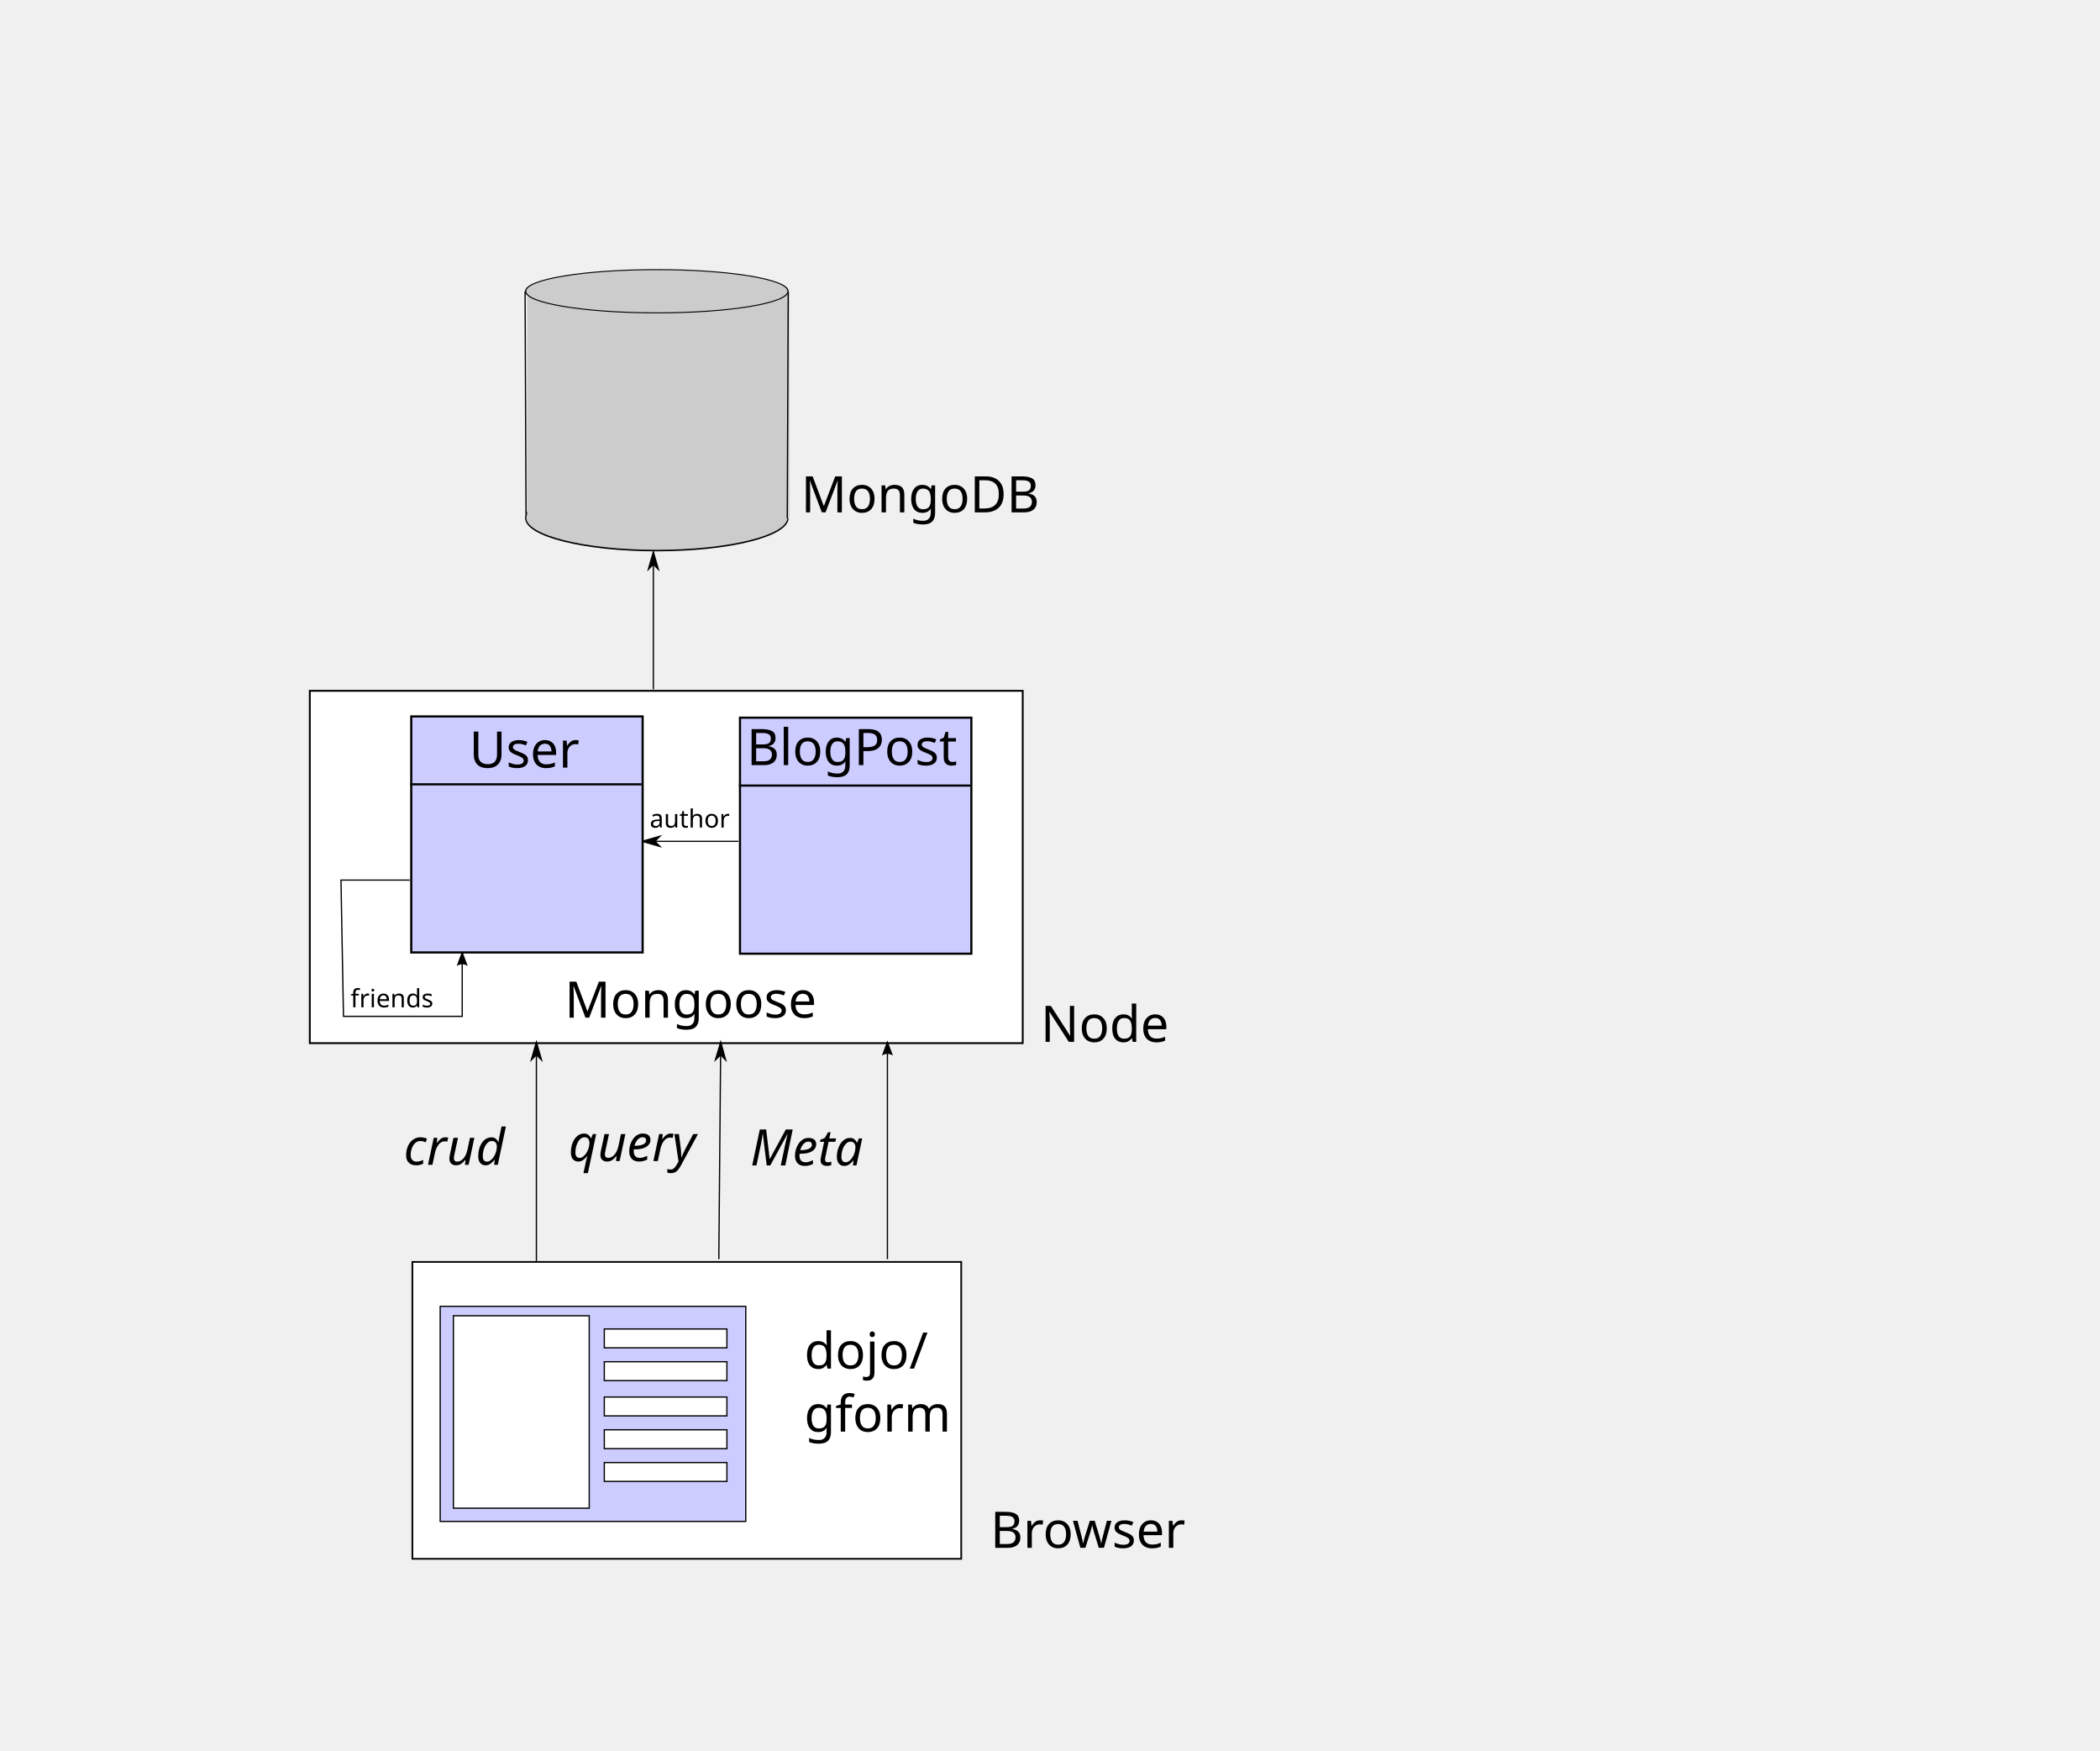
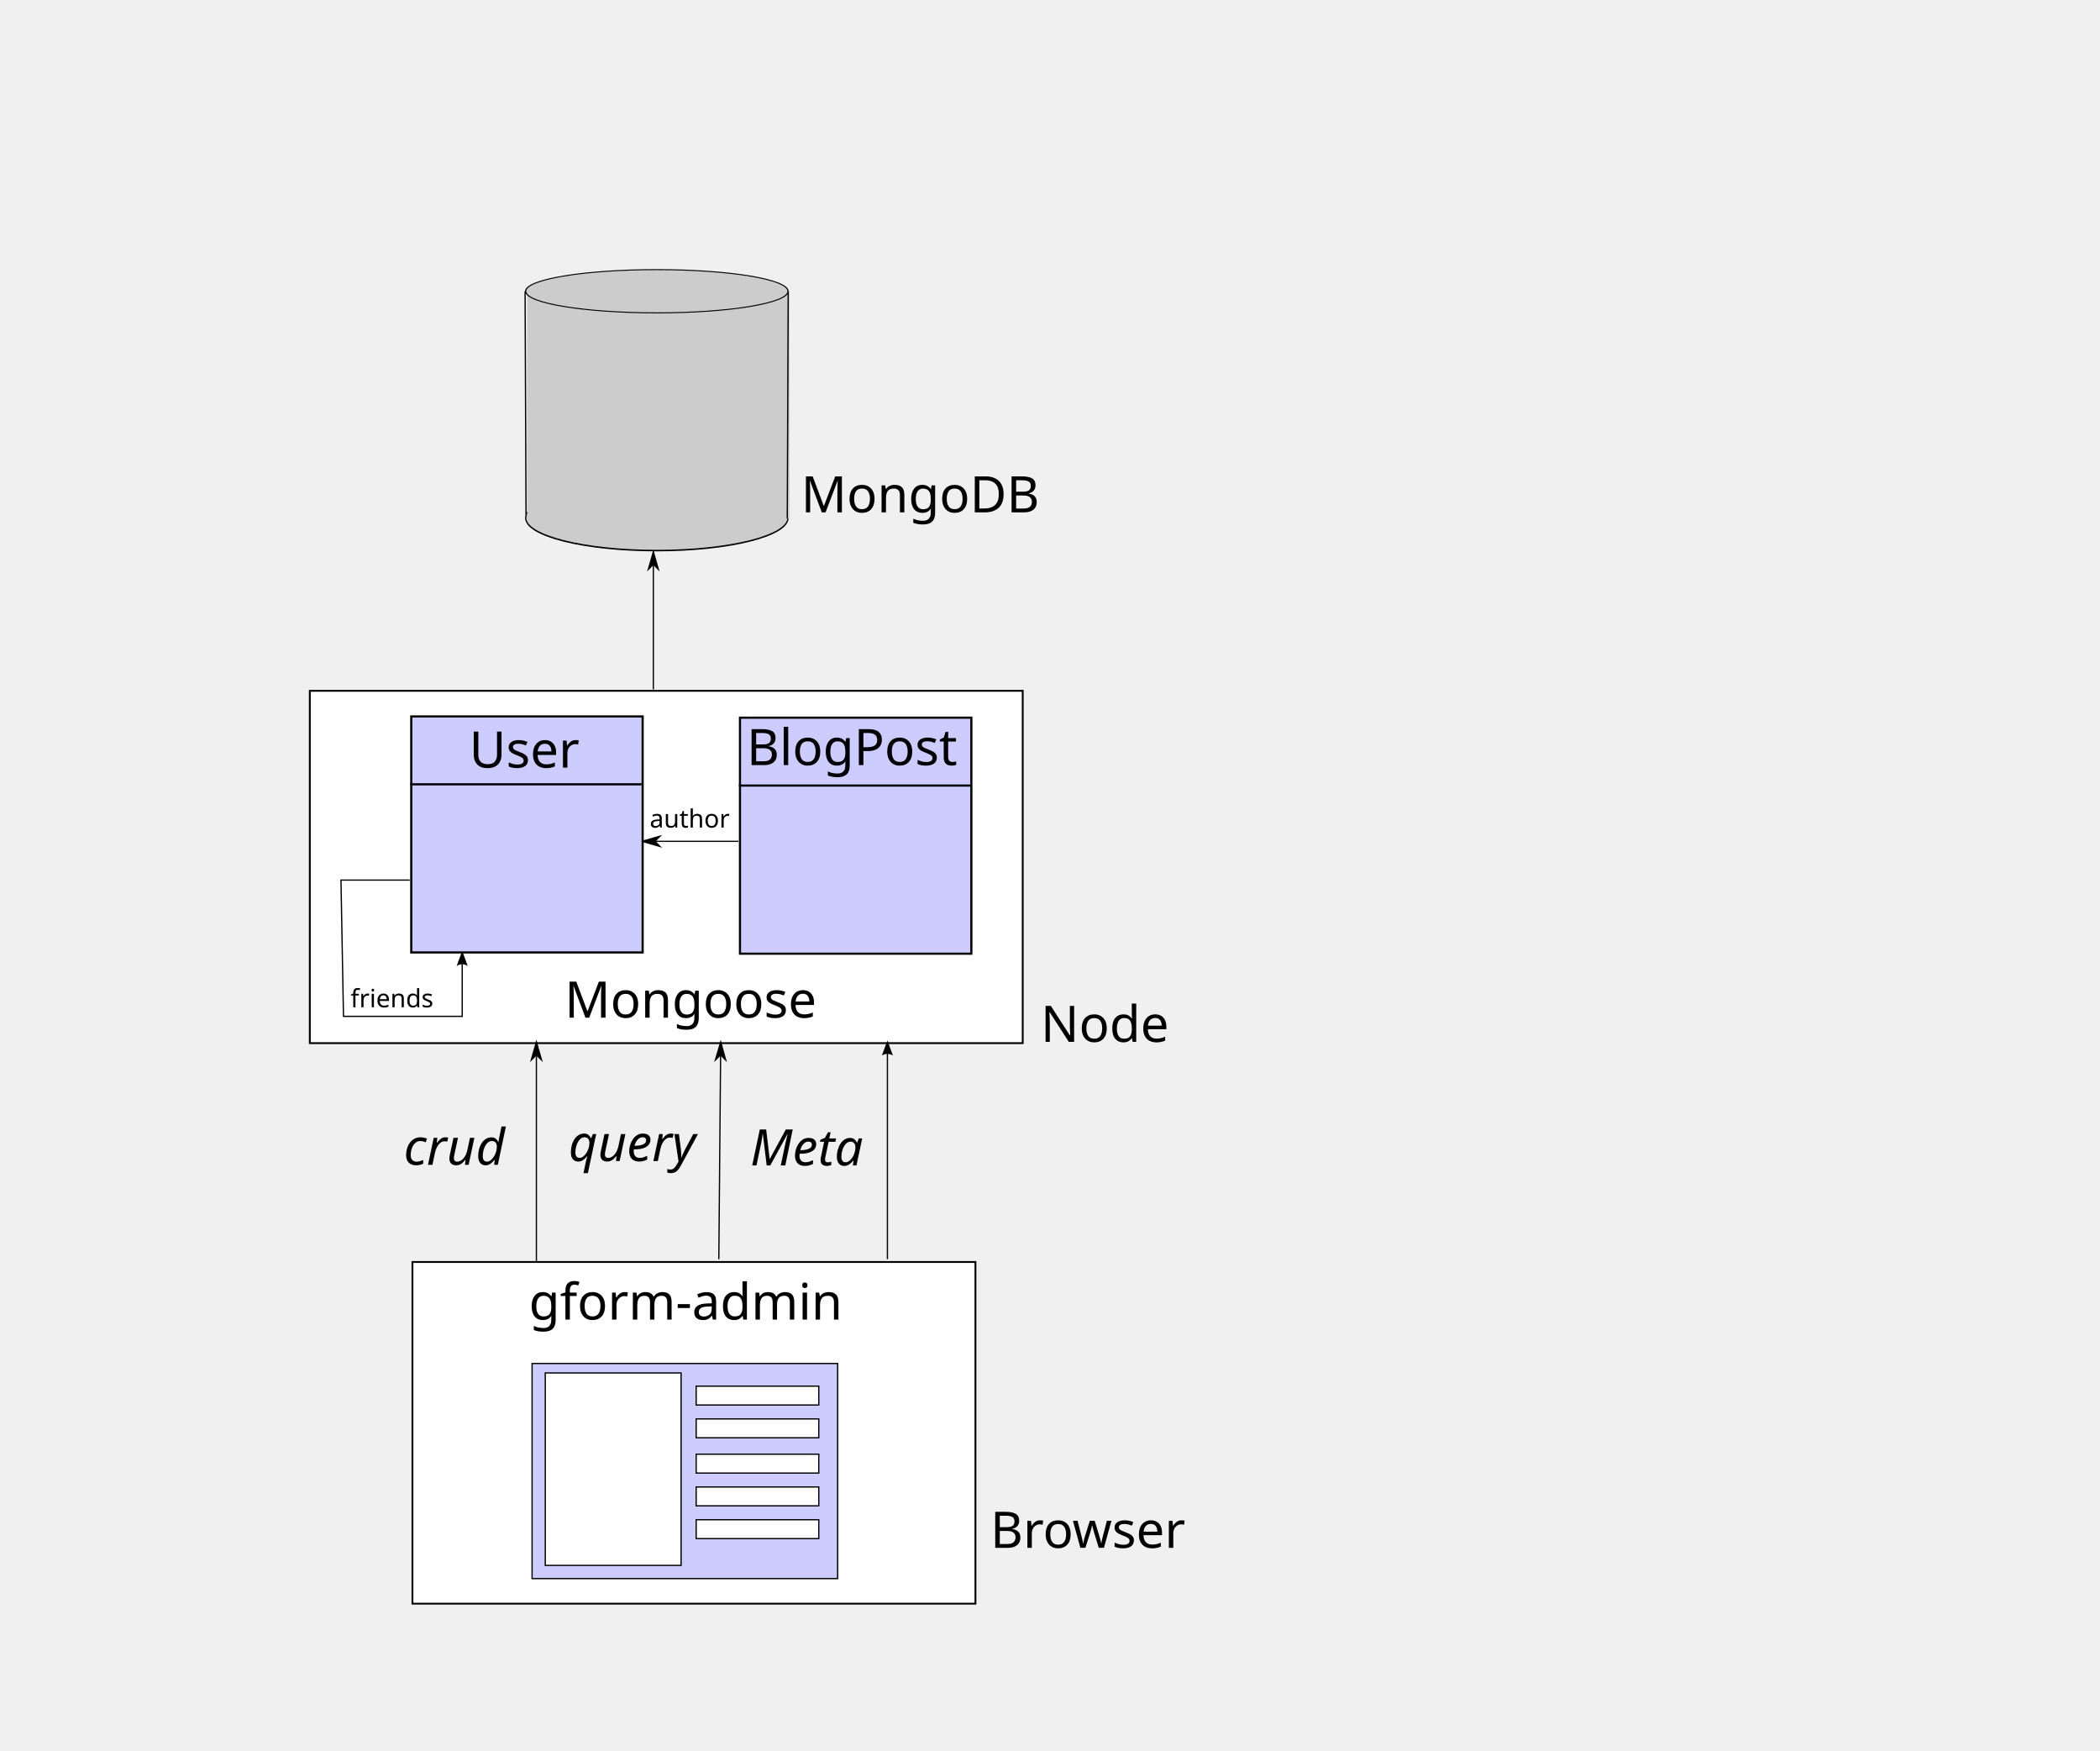
<svg xmlns="http://www.w3.org/2000/svg" xmlns:ns1="http://www.openswatchbook.org/uri/2009/osb" width="1200" height="1000" id="svg2" version="1.1">
  <defs id="defs4">
    <marker orient="auto" refY="0" refX="0" id="Arrow1Lend" style="overflow:visible">
      <path id="path3909" d="M 0,0 5,-5 -12.5,0 5,5 0,0 z" style="fill-rule:evenodd;stroke:#000000;stroke-width:1pt;marker-start:none" transform="matrix(-0.8,0,0,-0.8,-10,0)" />
    </marker>
    <marker orient="auto" refY="0" refX="0" id="Arrow1Lstart" style="overflow:visible">
      <path id="path3906" d="M 0,0 5,-5 -12.5,0 5,5 0,0 z" style="fill-rule:evenodd;stroke:#000000;stroke-width:1pt;marker-start:none" transform="matrix(0.8,0,0,0.8,10,0)" />
    </marker>
    <marker orient="auto" refY="0" refX="0" id="Arrow2Lend" style="overflow:visible">
      <path id="path3927" style="font-size:12px;fill-rule:evenodd;stroke-width:0.625;stroke-linejoin:round" d="M 8.719,4.034 -2.207,0.016 8.719,-4.002 c -1.745,2.372 -1.735,5.617 -6e-7,8.035 z" transform="matrix(-1.1,0,0,-1.1,-1.1,0)" />
    </marker>
    <linearGradient id="linearGradient3755" ns1:paint="solid">
      <stop style="stop-color:#0000ff;stop-opacity:1;" offset="0" id="stop3757" />
    </linearGradient>
  </defs>
  <g id="layer1" transform="translate(-45.49256,-40.79033)">
    <rect style="fill:#ffffff;stroke:#000000;stroke-width:1.048;stroke-linecap:butt;stroke-linejoin:miter;stroke-miterlimit:4;stroke-opacity:1;stroke-dasharray:none;fill-opacity:1" id="rect2985" width="407.372" height="201.275" x="222.529" y="435.445" />
-     <rect style="fill:#ffffff;stroke:#000000;stroke-width:0.963;stroke-miterlimit:4;stroke-opacity:1;stroke-dasharray:none;fill-opacity:1" id="rect3786" width="313.631" height="169.614" x="281.133" y="761.704" />
+     <rect style="fill:#ffffff;fill-opacity:1;stroke:#000000;stroke-width:1.046;stroke-miterlimit:4;stroke-opacity:1;stroke-dasharray:none" id="rect3786" width="321.714" height="195.196" x="281.174" y="761.745" />
    <text xml:space="preserve" style="font-size:28.8px;font-style:normal;font-weight:normal;line-height:125%;letter-spacing:0px;word-spacing:0px;fill:#000000;fill-opacity:1;stroke:none;font-family:Sans" x="503.243" y="333.499" id="text3855">
      <tspan id="tspan3857" x="503.243" y="333.499">MongoDB</tspan>
    </text>
    <text xml:space="preserve" style="font-size:28.8px;font-style:normal;font-weight:normal;line-height:125%;letter-spacing:0px;word-spacing:0px;fill:#000000;fill-opacity:1;stroke:none;font-family:Sans" x="640.184" y="636.003" id="text3859">
      <tspan id="tspan3861" x="640.184" y="636.003">Node</tspan>
    </text>
    <text xml:space="preserve" style="font-size:28.8px;font-style:normal;font-weight:normal;line-height:125%;letter-spacing:0px;word-spacing:0px;fill:#000000;fill-opacity:1;stroke:none;font-family:Sans" x="368.175" y="622.163" id="text5299">
      <tspan id="tspan5301" x="368.175" y="622.163">Mongoose</tspan>
    </text>
    <path style="fill:none;stroke:#000000;stroke-width:0.705px;stroke-linecap:butt;stroke-linejoin:miter;stroke-opacity:1;marker-end:url(#Arrow1Lend)" d="m 418.834,434.616 c 0,-78.505 0,-78.505 0,-78.505" id="path5303" />
    <text xml:space="preserve" style="font-size:28.8px;font-style:normal;font-weight:normal;line-height:125%;letter-spacing:0px;word-spacing:0px;fill:#000000;fill-opacity:1;stroke:none;font-family:Sans" x="611.408" y="925.049" id="text5493">
      <tspan id="tspan5495" x="611.408" y="925.049">Browser</tspan>
    </text>
-     <g id="g6224" transform="matrix(0.72,0,0,0.72,189.2504,182.43)">
+     <g id="g6224" transform="matrix(0.72,0,0,0.72,241.7476,215.0949)">
      <rect y="839.785" x="149.702" height="170.661" width="242.518" id="rect5497" style="fill:#ccccff;fill-opacity:1;stroke:#000000;stroke-width:1;stroke-miterlimit:4;stroke-opacity:1;stroke-dasharray:none" />
      <rect y="857.749" x="279.943" height="14.97" width="97.306" id="rect5499" style="fill:#ffffff;fill-opacity:1;stroke:#000000;stroke-width:1;stroke-miterlimit:4;stroke-opacity:1;stroke-dasharray:none" />
      <rect style="fill:#ffffff;fill-opacity:1;stroke:#000000;stroke-width:1;stroke-miterlimit:4;stroke-opacity:1;stroke-dasharray:none" id="rect5525" width="97.306" height="14.97" x="279.943" y="883.749" />
      <rect y="911.749" x="279.943" height="14.97" width="97.306" id="rect5527" style="opacity:0.99;fill:#ffffff;fill-opacity:1;stroke:#000000;stroke-width:1;stroke-miterlimit:4;stroke-opacity:1;stroke-dasharray:none" />
      <rect style="fill:#ffffff;fill-opacity:1;stroke:#000000;stroke-width:1;stroke-miterlimit:4;stroke-opacity:1;stroke-dasharray:none" id="rect5529" width="97.306" height="14.97" x="279.943" y="937.749" />
      <rect y="963.749" x="279.943" height="14.97" width="97.306" id="rect5531" style="fill:#ffffff;fill-opacity:1;stroke:#000000;stroke-width:1;stroke-miterlimit:4;stroke-opacity:1;stroke-dasharray:none" />
      <rect y="847.27" x="160.181" height="152.696" width="107.786" id="rect5533" style="fill:#ffffff;fill-opacity:1;stroke:#000000;stroke-width:1;stroke-miterlimit:4;stroke-opacity:1;stroke-dasharray:none" />
    </g>
-     <text xml:space="preserve" style="font-size:28.8px;font-style:normal;font-weight:normal;line-height:125%;letter-spacing:0px;word-spacing:0px;fill:#000000;fill-opacity:1;stroke:none;font-family:Sans" x="505.062" y="822.644" id="text5535">
-       <tspan id="tspan5537" x="505.062" y="822.644">dojo/</tspan>
-       <tspan x="505.062" y="858.644" id="tspan5539">gform</tspan>
+     <text xml:space="preserve" style="font-size:28.8px;font-style:normal;font-weight:normal;line-height:125%;letter-spacing:0px;word-spacing:0px;fill:#000000;fill-opacity:1;stroke:none;font-family:Sans" x="347.738" y="794.646" id="text5535">
+       <tspan x="347.738" y="794.646" id="tspan5539">gform-admin</tspan>
    </text>
    <path style="fill:none;stroke:#000000;stroke-width:0.72px;stroke-linecap:butt;stroke-linejoin:miter;stroke-opacity:1;marker-end:url(#Arrow1Lend)" d="m 352.007,761.207 0,-125.031" id="path5541" />
    <path style="fill:none;stroke:#000000;stroke-width:0.72px;stroke-linecap:butt;stroke-linejoin:miter;stroke-opacity:1;marker-end:url(#Arrow2Lend)" d="m 552.591,760.129 0,-123.953" id="path5543" />
    <text xml:space="preserve" style="font-size:28.8px;font-style:normal;font-weight:normal;line-height:125%;letter-spacing:0px;word-spacing:0px;fill:#000000;fill-opacity:1;stroke:none;font-family:Sans" x="276.203" y="706.236" id="text5917">
      <tspan id="tspan5919" x="276.203" y="706.236" style="font-style:italic;-inkscape-font-specification:Sans Italic">crud</tspan>
    </text>
    <text xml:space="preserve" style="font-size:28.8px;font-style:normal;font-weight:normal;line-height:125%;letter-spacing:0px;word-spacing:0px;fill:#000000;fill-opacity:1;stroke:none;font-family:Sans" x="474.175" y="706.589" id="text5921">
      <tspan id="tspan5923" x="474.175" y="706.589" style="font-style:italic;-inkscape-font-specification:Sans Italic">Meta</tspan>
    </text>
    <path style="fill:none;stroke:#000000;stroke-width:0.72px;stroke-linecap:butt;stroke-linejoin:miter;stroke-opacity:1;marker-end:url(#Arrow1Lend)" d="m 456.248,760.129 1.078,-123.953" id="path5925" />
    <text xml:space="preserve" style="font-size:28.8px;font-style:normal;font-weight:normal;line-height:125%;letter-spacing:0px;word-spacing:0px;fill:#000000;fill-opacity:1;stroke:none;font-family:Sans" x="370.33" y="704.089" id="text5927">
      <tspan id="tspan5929" x="370.33" y="704.089" style="font-style:italic;-inkscape-font-specification:Sans Italic">query</tspan>
    </text>
    <g id="g6155" transform="matrix(0.72,0,0,0.72,189.2504,182.43)">
      <path style="fill:#cccccc;fill-opacity:1;stroke:#000000;stroke-width:1;stroke-miterlimit:4;stroke-opacity:1;stroke-dasharray:none" id="path3848" d="m 322.614,447.755 c 0,12.03 -47.707,21.782 -106.557,21.782 -58.85,0 -106.557,-9.752 -106.557,-21.782 0,-12.03 47.707,-21.782 106.557,-21.782 58.85,0 106.557,9.752 106.557,21.782 z" transform="matrix(0.9770288,0,0,1.192231,110.5554,-319.6485)" />
      <rect y="33.904" x="218.691" height="180.854" width="208.218" id="rect3818" style="fill:#cccccc;fill-opacity:1;stroke:none" />
      <path transform="matrix(0.9770288,0,0,0.7876995,110.5554,-318.3286)" d="m 322.614,447.755 c 0,12.03 -47.707,21.782 -106.557,21.782 -58.85,0 -106.557,-9.752 -106.557,-21.782 0,-12.03 47.707,-21.782 106.557,-21.782 58.85,0 106.557,9.752 106.557,21.782 z" id="path3822" style="fill:#cccccc;fill-opacity:1;stroke:#000000;stroke-width:1;stroke-miterlimit:4;stroke-opacity:1;stroke-dasharray:none" />
      <path id="path6120" d="M 217.817,211.784 C 217.068,34.387 217.068,34.387 217.068,34.387" style="fill:none;stroke:#000000;stroke-width:1px;stroke-linecap:butt;stroke-linejoin:miter;stroke-opacity:1" />
      <path id="path6122" d="m 425.154,214.765 c 0,-6.013 0.749,-179.63 0.749,-179.63" style="fill:none;stroke:#000000;stroke-width:1.002px;stroke-linecap:butt;stroke-linejoin:miter;stroke-opacity:1" />
    </g>
    <g id="g6204" transform="matrix(0.72,0,0,0.72,774.8858,184.7632)">
      <g id="g6190">
        <g transform="translate(-262.8213,44.12648)" id="g3877" style="fill:#ccccff;fill-opacity:1">
          <rect style="fill:#ccccff;fill-opacity:1;stroke:#000000;stroke-width:1.709;stroke-miterlimit:4;stroke-opacity:1;stroke-dasharray:none" id="rect3879" width="183.628" height="187.27" x="-162.94" y="325.35" />
          <path style="fill:#ccccff;fill-opacity:1;stroke:#000000;stroke-width:1.709px;stroke-linecap:butt;stroke-linejoin:miter;stroke-opacity:1" d="m 19.852,379.222 -183.628,0 0,0" id="path3881" />
        </g>
        <text id="text3883" y="407.115" x="-420.413" style="font-size:40px;font-style:normal;font-weight:normal;line-height:125%;letter-spacing:0px;word-spacing:0px;fill:#000000;fill-opacity:1;stroke:none;font-family:Sans" xml:space="preserve">
          <tspan y="407.115" x="-420.413" id="tspan3885">BlogPost</tspan>
        </text>
      </g>
      <path id="path4531" d="m -503.369,467.593 c 75.388,0 76.38,0 76.38,0" style="fill:none;stroke:#000000;stroke-width:1px;stroke-linecap:butt;stroke-linejoin:miter;stroke-opacity:1;marker-start:url(#Arrow1Lstart);marker-end:none" />
      <text id="text4715" y="456.681" x="-497.417" style="font-size:40px;font-style:normal;font-weight:normal;line-height:125%;letter-spacing:0px;word-spacing:0px;fill:#000000;fill-opacity:1;stroke:none;font-family:Sans" xml:space="preserve">
        <tspan style="font-size:20px" y="456.681" x="-497.417" id="tspan4717">author</tspan>
      </text>
      <path id="path5089" d="m -687.872,498.343 c -54.557,0 -54.557,0 -54.557,0 l 1.984,108.122 94.235,0 0,-50.589" style="fill:none;stroke:#000000;stroke-width:1px;stroke-linecap:butt;stroke-linejoin:miter;stroke-opacity:1;marker-end:url(#Arrow2Lend)" />
      <text id="text5275" y="599.269" x="-734.872" style="font-size:40px;font-style:normal;font-weight:normal;line-height:125%;letter-spacing:0px;word-spacing:0px;fill:#000000;fill-opacity:1;stroke:none;font-family:Sans" xml:space="preserve">
        <tspan style="font-size:20px" y="599.269" x="-734.872" id="tspan5277">friends</tspan>
      </text>
      <g id="g6197">
        <g style="fill:#ccccff;fill-opacity:1" id="g3873" transform="translate(-523.7039,43.13453)">
          <rect y="325.35" x="-162.94" height="187.27" width="183.628" id="rect3865" style="fill:#ccccff;fill-opacity:1;stroke:#000000;stroke-width:1.709;stroke-miterlimit:4;stroke-opacity:1;stroke-dasharray:none" />
          <path id="path3867" d="m 19.852,379.222 -183.628,0 0,0" style="fill:#ccccff;fill-opacity:1;stroke:#000000;stroke-width:1.709px;stroke-linecap:butt;stroke-linejoin:miter;stroke-opacity:1" />
        </g>
        <text xml:space="preserve" style="font-size:40px;font-style:normal;font-weight:normal;line-height:125%;letter-spacing:0px;word-spacing:0px;fill:#000000;fill-opacity:1;stroke:none;font-family:Sans" x="-640.626" y="409.099" id="text3869">
          <tspan id="tspan3871" x="-640.626" y="409.099">User</tspan>
        </text>
      </g>
    </g>
  </g>
</svg>
